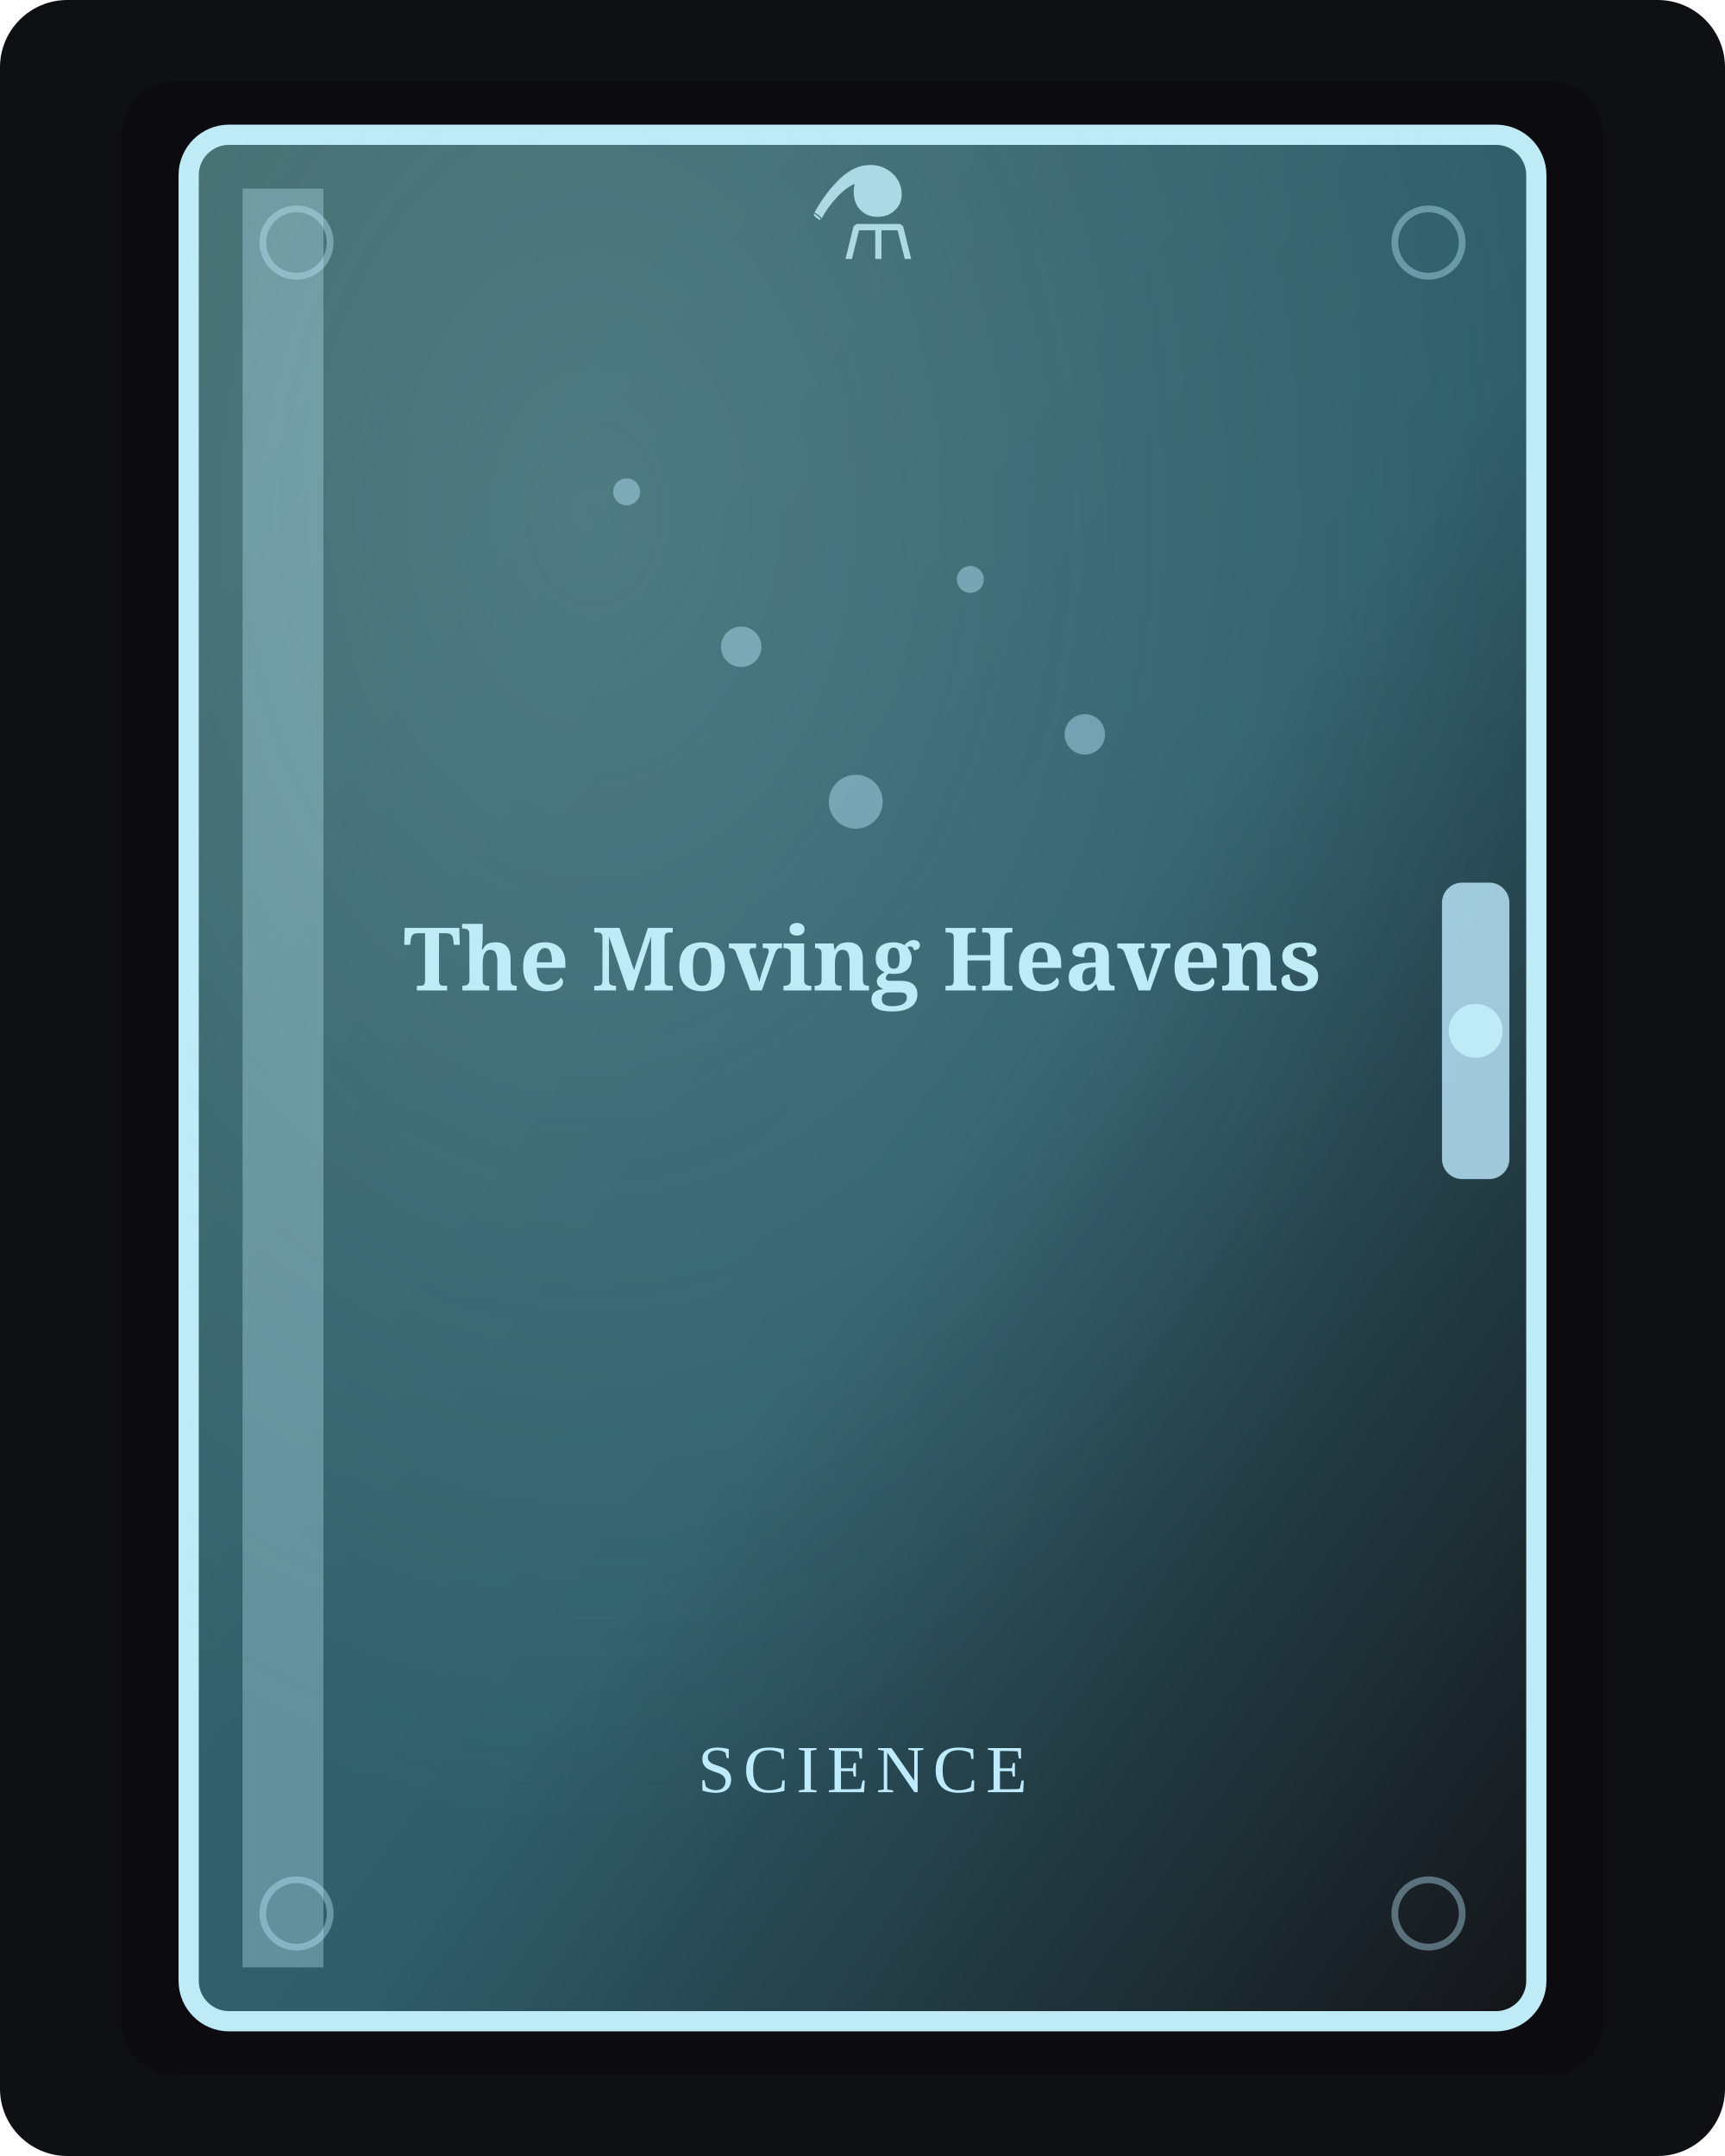
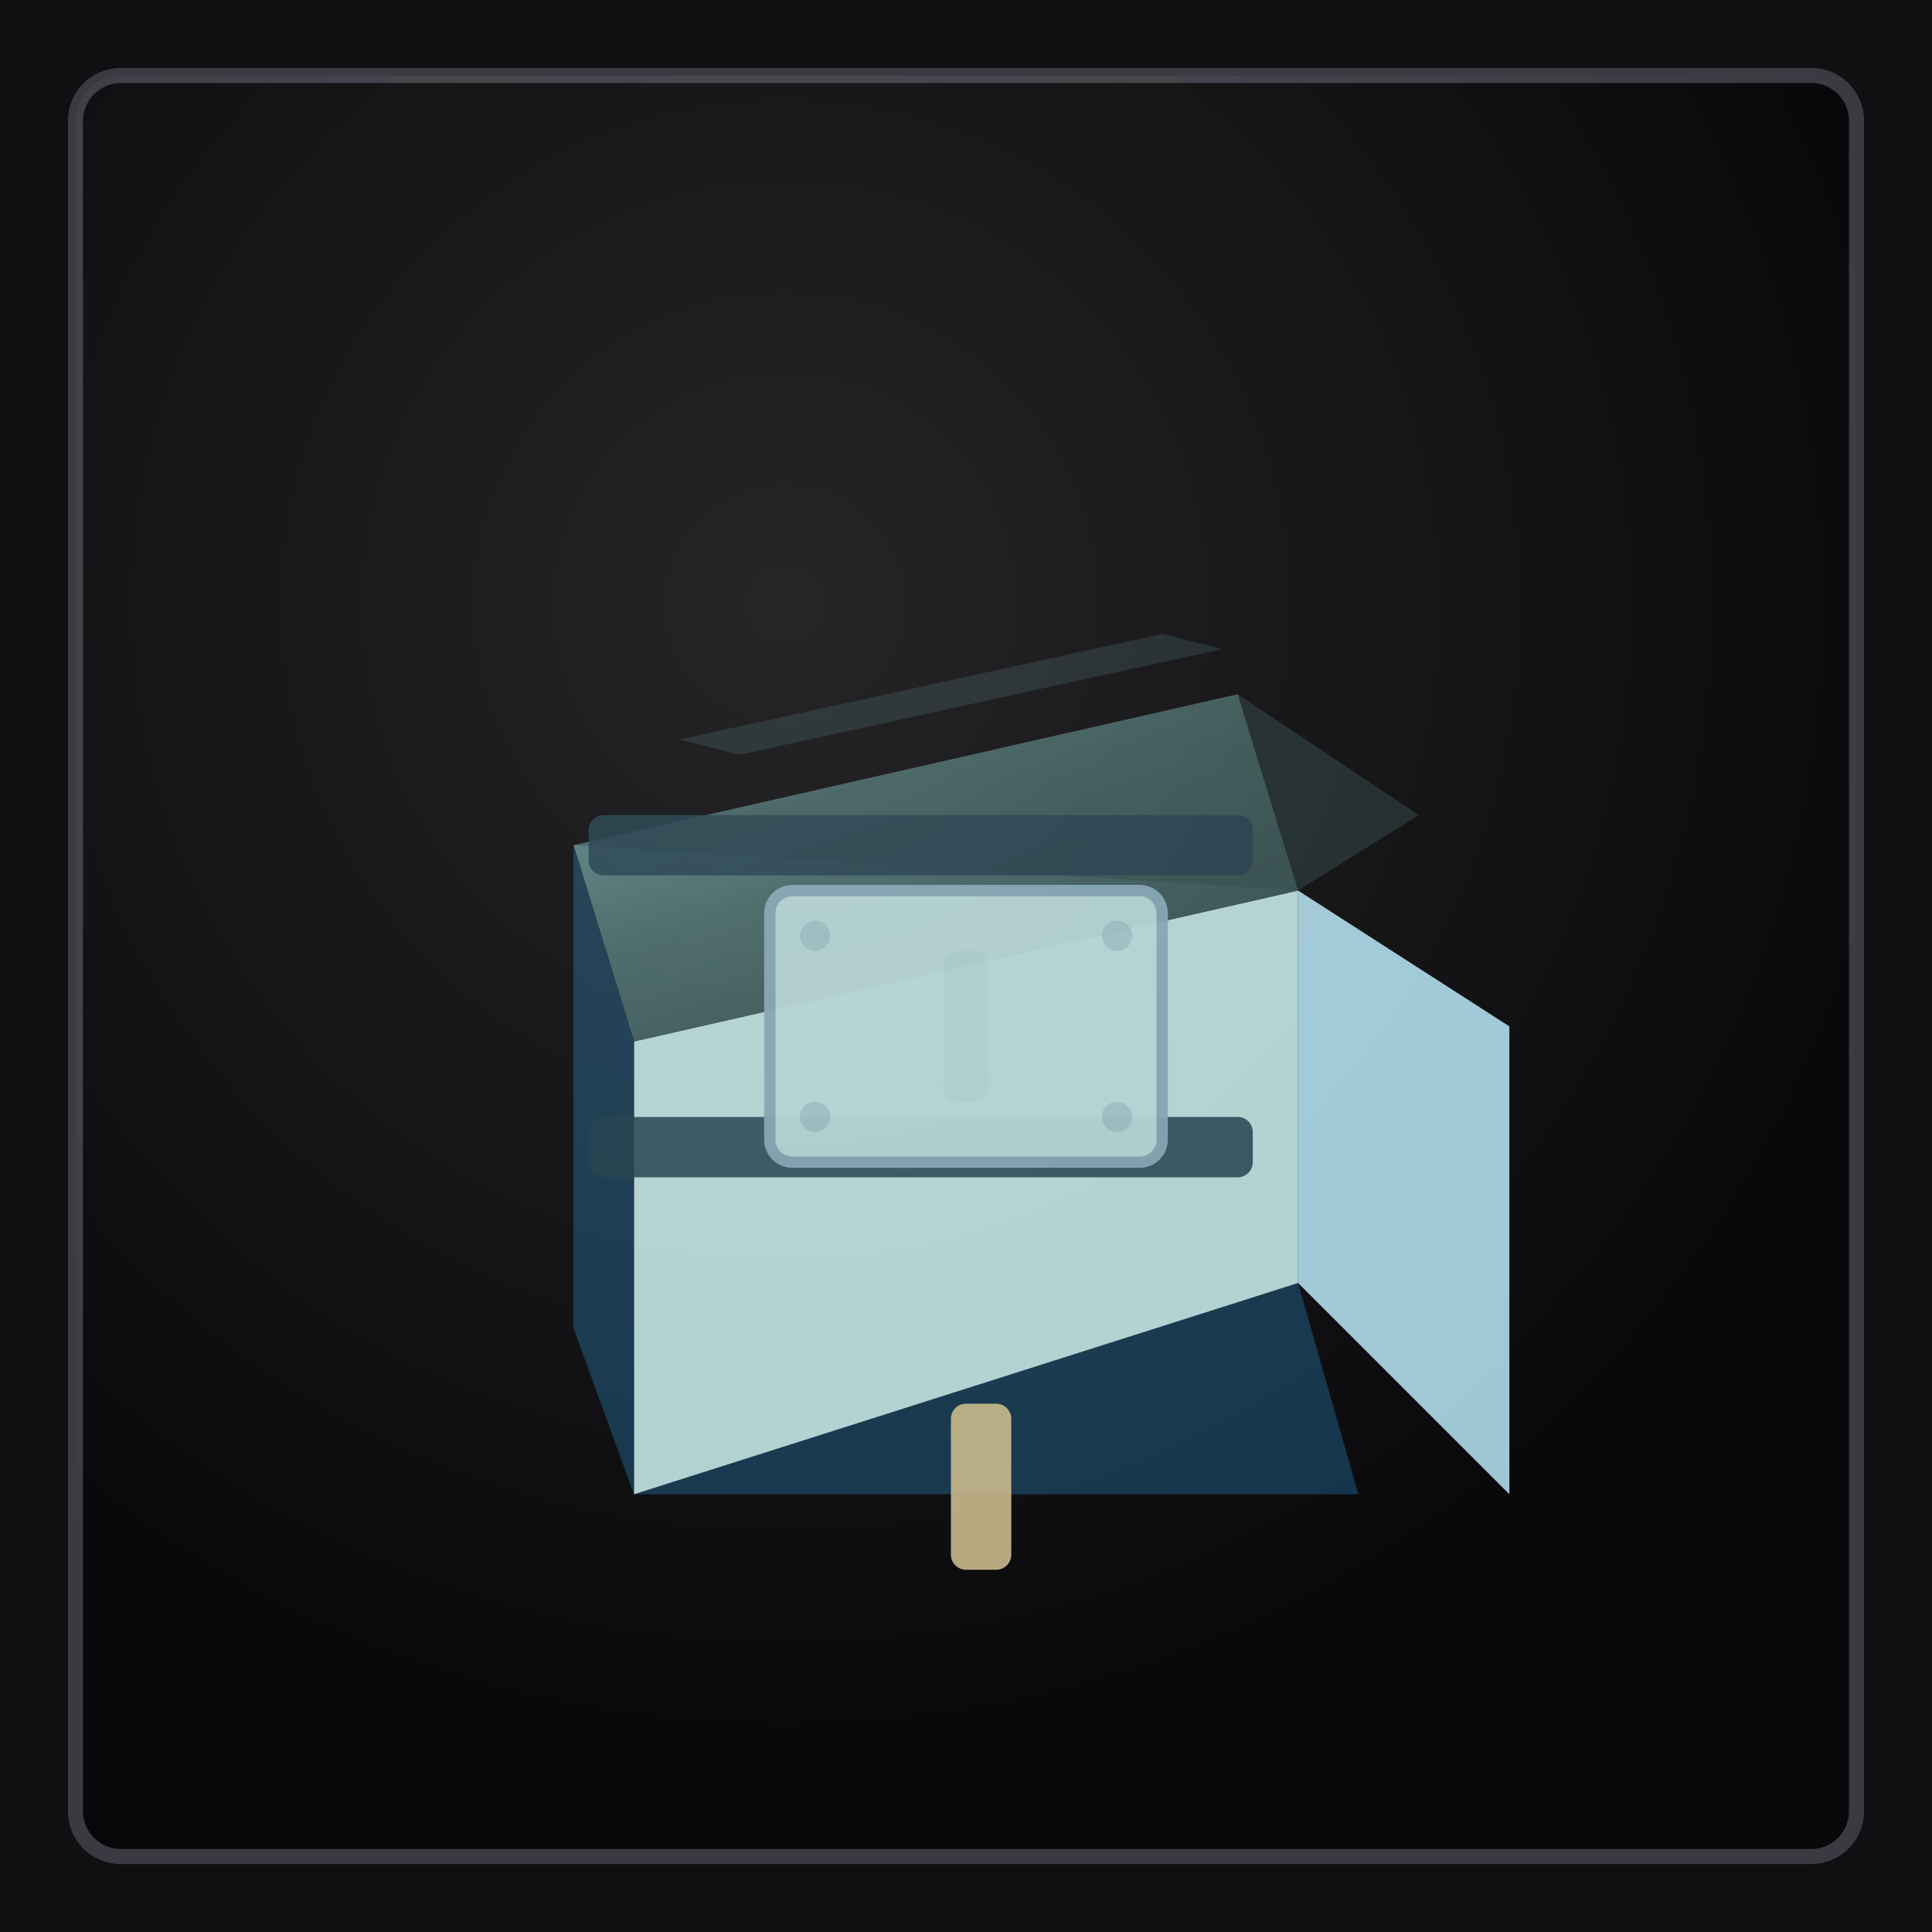
- <svg xmlns="http://www.w3.org/2000/svg" width="256" height="320" viewBox="0 0 256 320" role="img" aria-label="The Moving Heavens">
+ <svg xmlns="http://www.w3.org/2000/svg" width="256" height="256" viewBox="0 0 256 256" role="img" aria-label="The Moving Heavens">
  <defs>
-     <linearGradient id="g-the-moving-heavens" x1="0" y1="0" x2="1" y2="1">
-       <stop offset="0%" stop-color="#3c6567" />
-       <stop offset="55%" stop-color="#305f6b" />
-       <stop offset="100%" stop-color="#141418" />
+     <linearGradient id="cover-the-moving-heavens" x1="0.15" y1="0" x2="0.85" y2="1">
+       <stop offset="0%" stop-color="#609090" />
+       <stop offset="45%" stop-color="#406060" />
+       <stop offset="100%" stop-color="#2a4040" />
    </linearGradient>
-     <radialGradient id="shine-the-moving-heavens" cx="30%" cy="20%" r="70%">
-       <stop offset="0%" stop-color="#beebf6" stop-opacity="0.18" />
-       <stop offset="100%" stop-color="#beebf6" stop-opacity="0" />
+     <radialGradient id="glow-the-moving-heavens" cx="40%" cy="30%" r="65%">
+       <stop offset="0%" stop-color="#ffffff" stop-opacity="0.12" />
+       <stop offset="100%" stop-color="#ffffff" stop-opacity="0" />
    </radialGradient>
  </defs>
-   <rect width="256" height="320" rx="10" fill="#0f1014" />
-   <rect x="18" y="12" width="220" height="296" rx="8" fill="#090a0d" opacity="0.55" />
-   <rect x="28" y="20" width="200" height="280" rx="6" fill="url(#g-the-moving-heavens)" stroke="#beebf6" stroke-width="3" />
-   <rect x="36" y="28" width="12" height="264" fill="#beebf6" opacity="0.35" />
-   <rect x="214" y="131" width="10" height="44" rx="3" fill="#beebff" opacity="0.8" />
-   <circle cx="219" cy="153" r="4" fill="#beebf6" />
-   <rect x="28" y="20" width="200" height="280" rx="6" fill="url(#shine-the-moving-heavens)" pointer-events="none" />
-   <g transform="translate(0,-4)">
-     <g opacity="0.43">
-       <circle cx="93" cy="77" r="2" fill="#beebff" />
-       <circle cx="110" cy="100" r="3" fill="#beebff" />
-       <circle cx="127" cy="123" r="4" fill="#beebff" />
-       <circle cx="144" cy="90" r="2" fill="#beebff" />
-       <circle cx="161" cy="113" r="3" fill="#beebff" />
-     </g>
+   <rect width="256" height="256" fill="#101012" />
+   <rect x="10" y="10" width="236" height="236" rx="6" fill="#08080a" stroke="#3a3a42" stroke-width="2" />
+   <g>
+     <polygon points="92,170 172,170 180,198 84,198" fill="#113349" />
+     <polygon points="172,118 200,136 200,198 172,170" fill="#9ec7d6" />
+     <polygon points="84,138 172,118 172,170 84,198" fill="#b0d0d0" />
+     <polygon points="76,112 164,92 172,118 84,138" fill="url(#cover-the-moving-heavens)" />
+     <polygon points="164,92 188,108 172,118 76,112" fill="#2a4040" opacity="0.5" />
+     <path d="M76 112 L84 138 L84 198 L76 176 Z" fill="#113349" />
+     <rect x="78" y="108" width="88" height="8" rx="2" fill="#1b3845" opacity="0.85" />
+     <rect x="78" y="148" width="88" height="8" rx="2" fill="#1b3845" opacity="0.85" />
+     <rect x="102" y="118" width="52" height="36" rx="3" fill="#b0d0d0" stroke="#7e9fae" stroke-width="1.5" opacity="0.95" />
+     <circle cx="108" cy="124" r="2" fill="#7e9fae" opacity="0.45" />
+     <circle cx="148" cy="124" r="2" fill="#7e9fae" opacity="0.45" />
+     <circle cx="108" cy="148" r="2" fill="#7e9fae" opacity="0.45" />
+     <circle cx="148" cy="148" r="2" fill="#7e9fae" opacity="0.45" />
+     <rect x="125" y="126" width="6" height="20" rx="2" fill="#7e9fae" opacity="0.12" />
+     <rect x="126" y="186" width="8" height="22" rx="2" fill="#c8b888" opacity="0.9" />
+     <path d="M90 98 L154 84 L162 86 L98 100 Z" fill="#609090" opacity="0.18" />
  </g>
-   <circle cx="44" cy="36" r="5" fill="none" stroke="#beebff" opacity="0.4" />
-   <circle cx="212" cy="36" r="5" fill="none" stroke="#beebff" opacity="0.4" />
-   <circle cx="44" cy="284" r="5" fill="none" stroke="#beebff" opacity="0.4" />
-   <circle cx="212" cy="284" r="5" fill="none" stroke="#beebff" opacity="0.4" />
-   <text x="128" y="147" text-anchor="middle" fill="#beebf6" font-family="Georgia, serif" font-size="13" font-weight="700">The Moving Heavens</text>
-   <text x="128" y="165" text-anchor="middle" fill="#beebf6" font-family="Georgia, serif" font-size="12" />
-   <text x="128" y="183" text-anchor="middle" fill="#beebf6" font-family="Georgia, serif" font-size="11" />
-   <text x="128" y="266" text-anchor="middle" fill="#beebff" font-size="10" letter-spacing="1.2">SCIENCE</text>
-   <text x="128" y="38" text-anchor="middle" fill="#beebf6" font-family="Georgia, serif" font-size="20" opacity="0.85">⚗</text>
+   <rect x="10" y="10" width="236" height="236" rx="6" fill="url(#glow-the-moving-heavens)" pointer-events="none" />
</svg>
